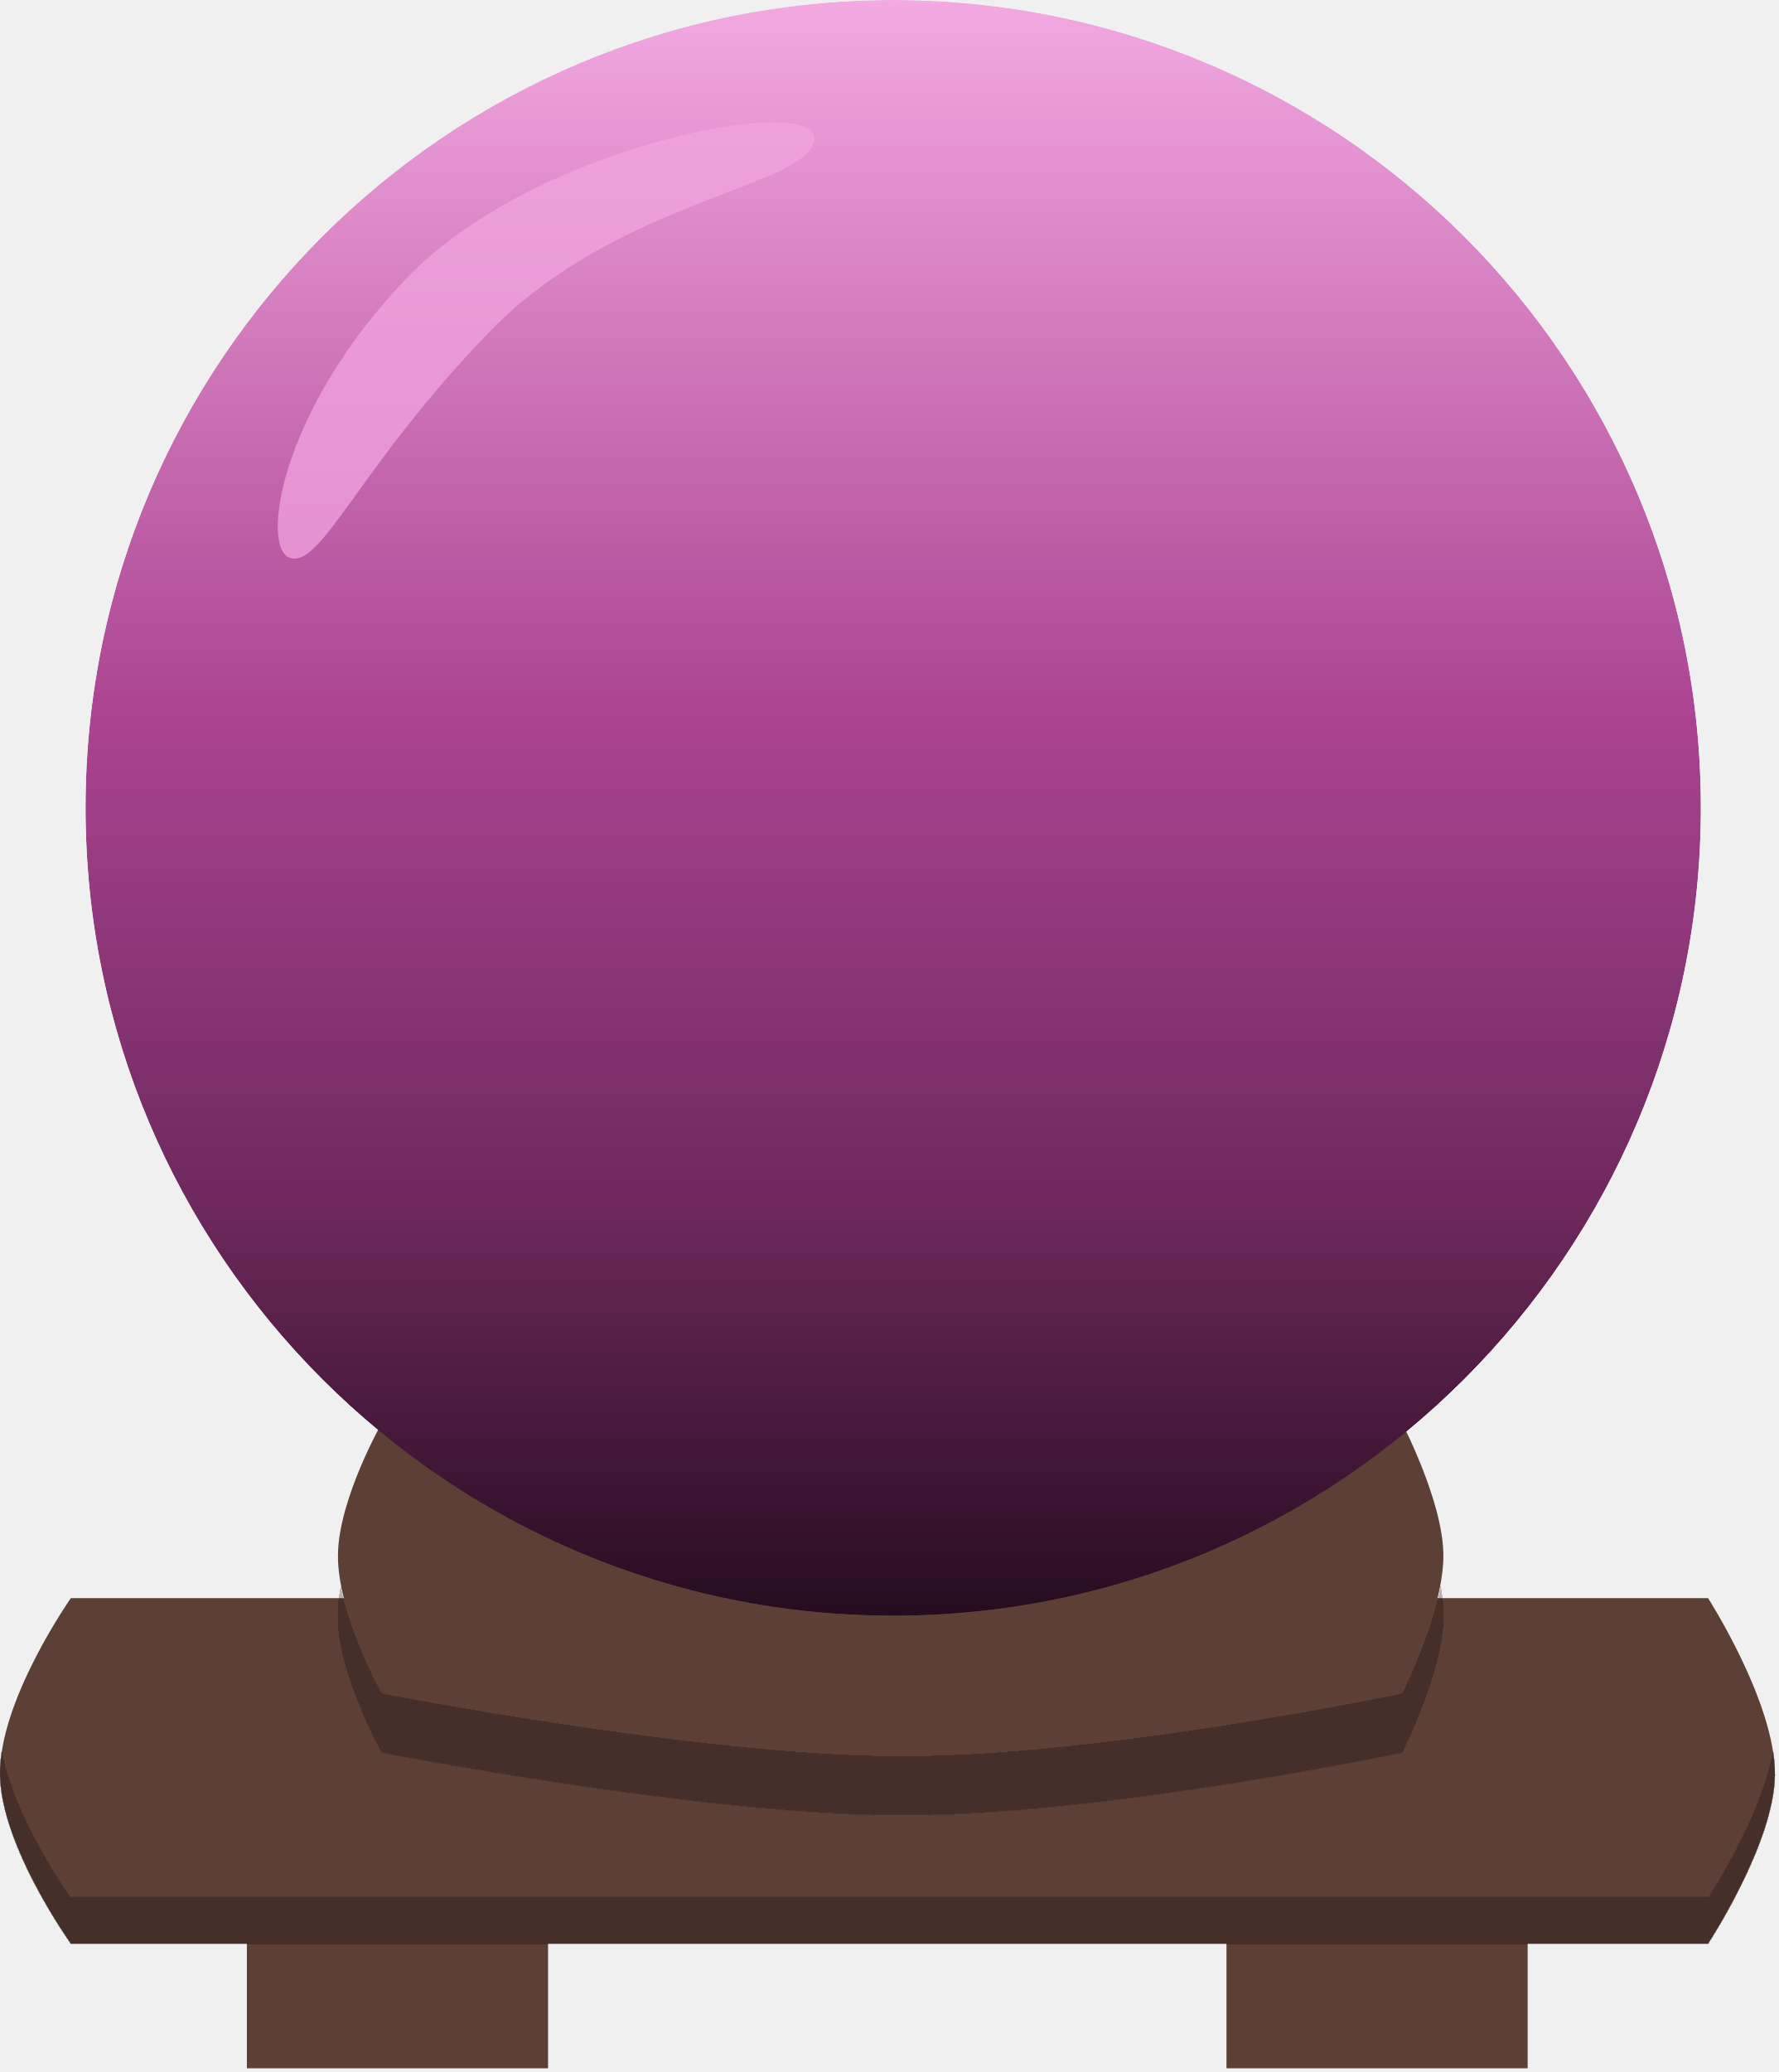
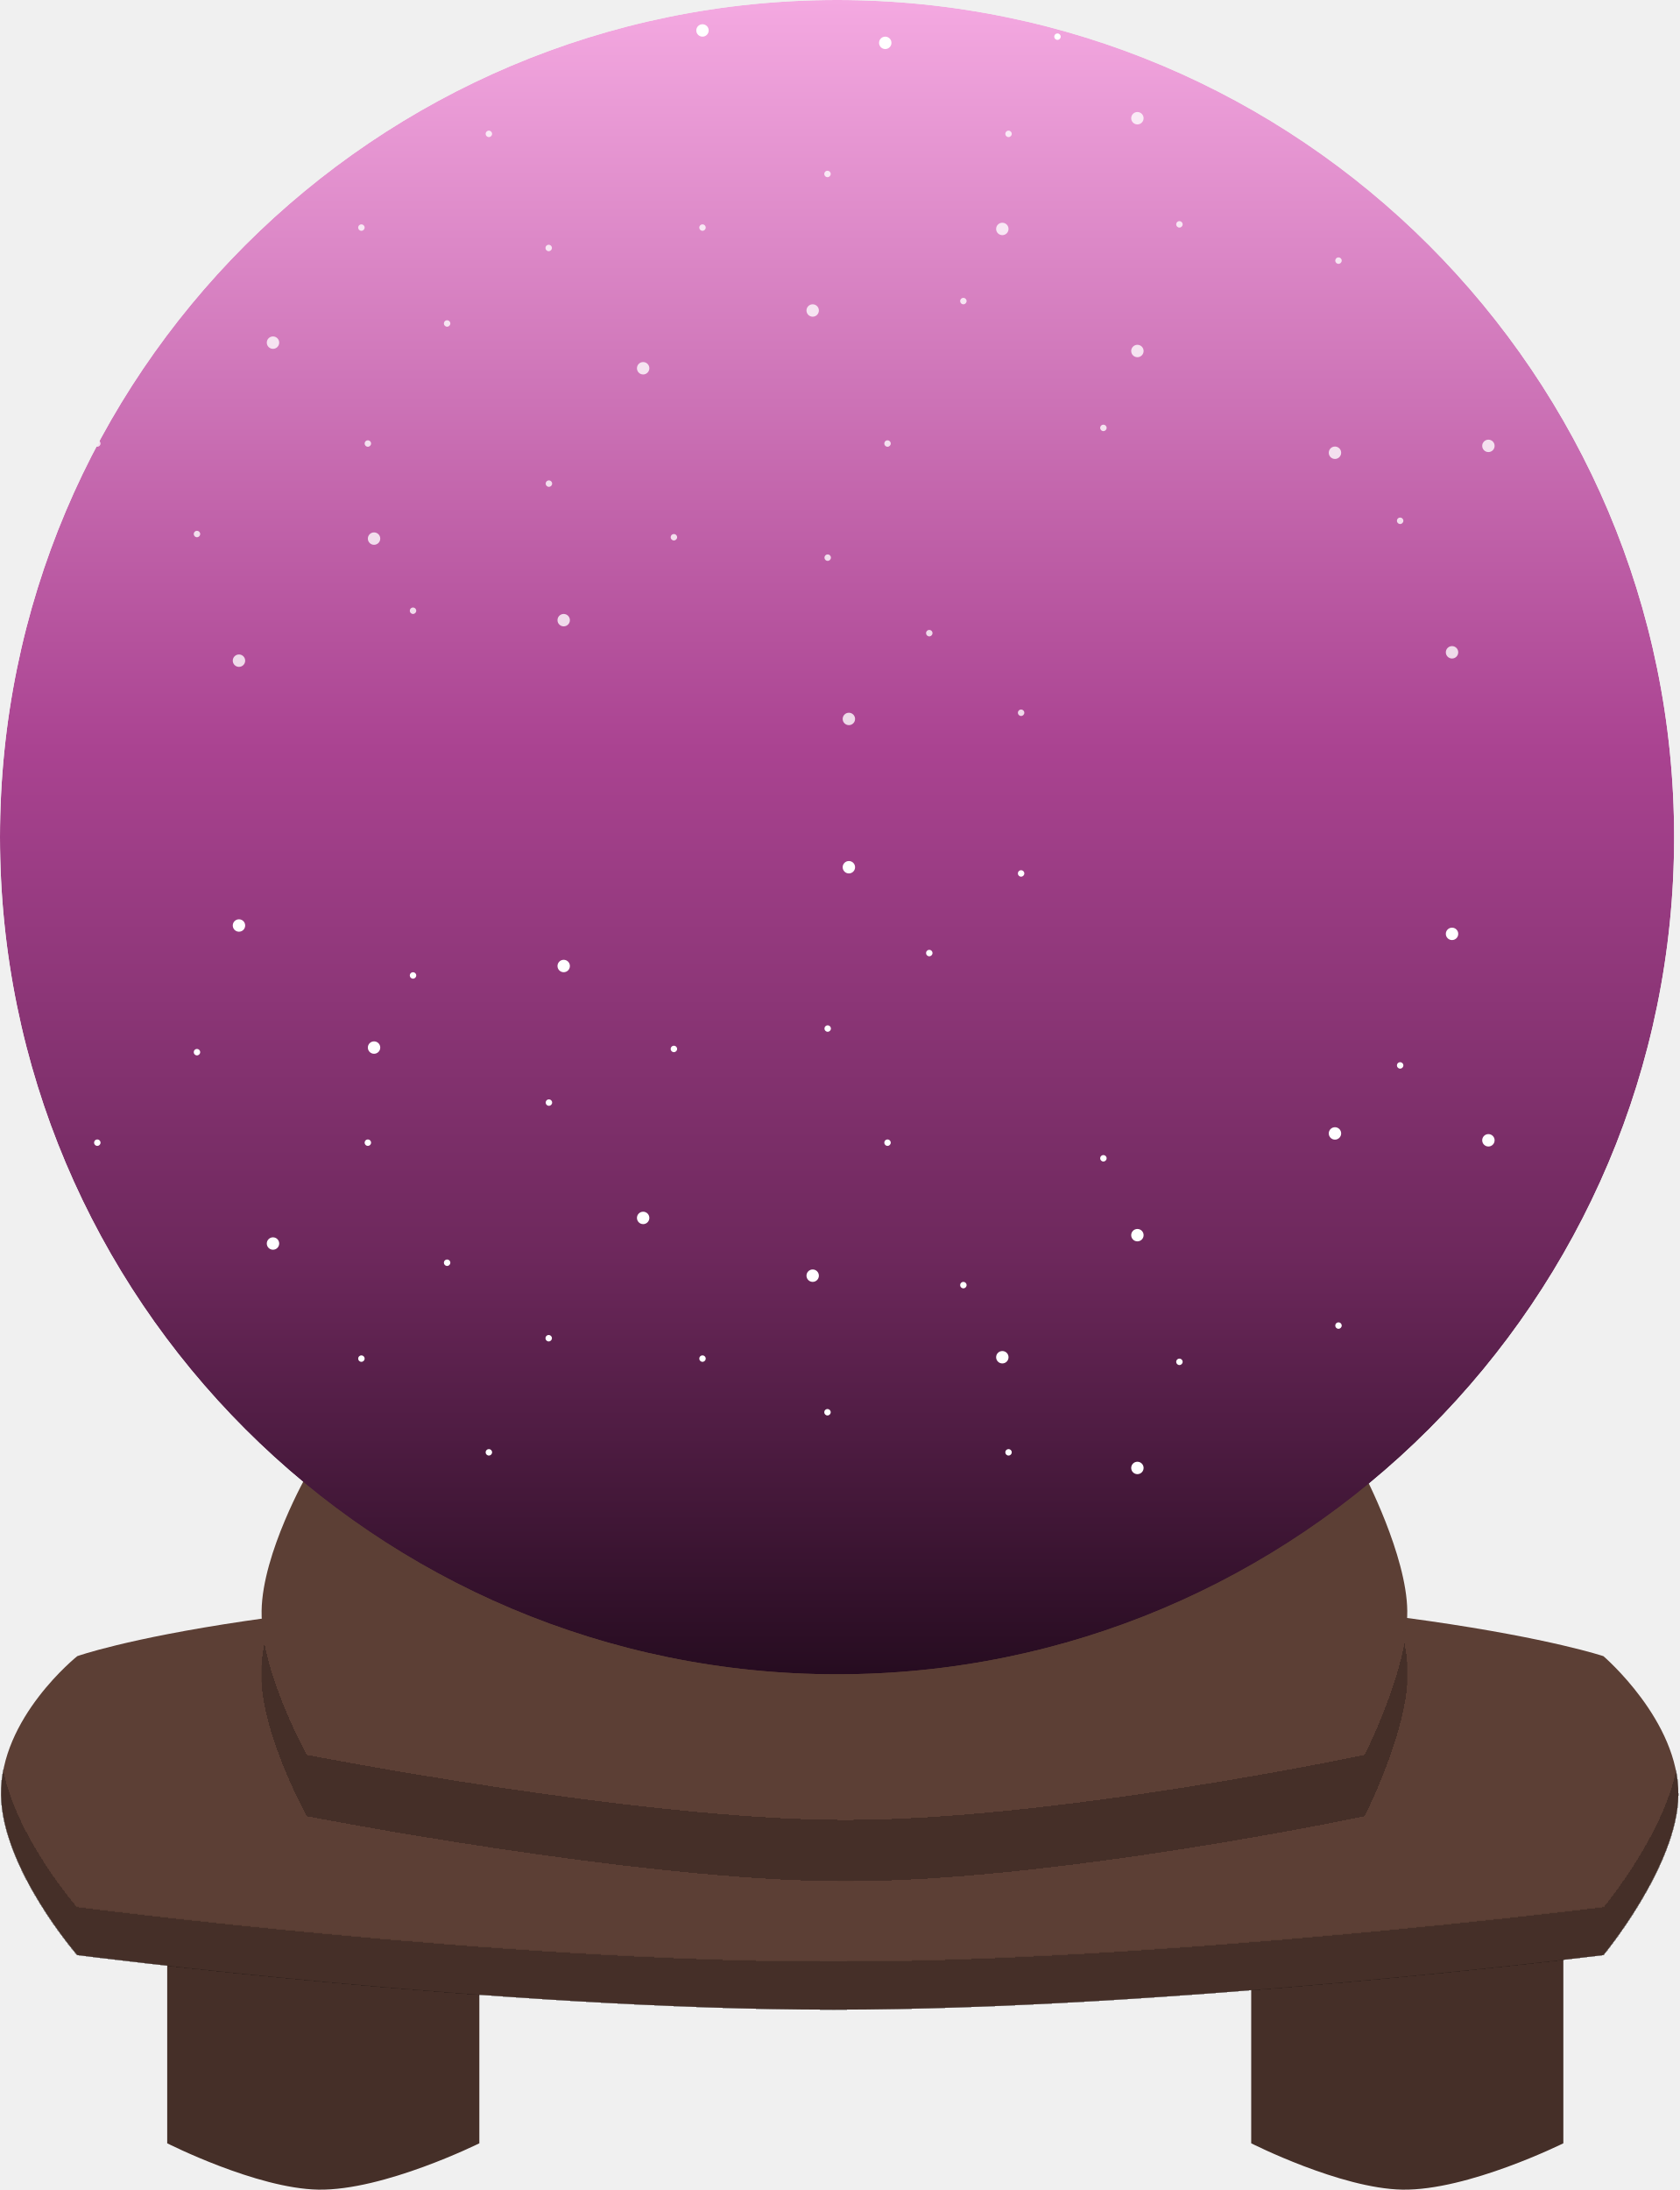
- <svg xmlns="http://www.w3.org/2000/svg" width="473" height="551" viewBox="0 0 473 551" fill="none">
-   <rect x="326.233" y="484.242" width="80.109" height="65.773" fill="#5C3F35" />
-   <rect x="65.669" y="484.242" width="80.109" height="65.773" fill="#5C3F35" />
+ <svg xmlns="http://www.w3.org/2000/svg" width="431" height="562" viewBox="0 0 431 562" fill="none">
+   <path d="M42.914 484.242H123.023V550.015C123.023 550.015 98.484 562.2 81.691 561.907C65.854 561.632 42.914 550.015 42.914 550.015V484.242Z" fill="#452F28" />
+   <path d="M321.118 484.242H401.227V550.015C401.227 550.015 376.688 562.2 359.895 561.907C344.058 561.632 321.118 550.015 321.118 550.015V484.242Z" fill="#452F28" />
  <g filter="url(#filter0_i_74_505)">
-     <path d="M18.84 425.005H454.34C454.34 425.005 472.339 453.029 472.103 472.044C471.877 490.217 454.34 516.849 454.34 516.849H18.84C18.84 516.849 0.329 491.022 0.004 472.044C-0.334 452.259 18.84 425.005 18.84 425.005Z" fill="#5C3F35" />
+     <path d="M19.83 425.005C19.83 425.005 70.147 406.957 214.011 406.957C357.875 406.957 411.511 425.005 411.511 425.005C411.511 425.005 430.964 441.634 430.728 460.648C430.502 478.822 411.511 501.705 411.511 501.705C411.511 501.705 299.155 515.707 214.011 515.716C128.73 515.725 19.83 501.705 19.83 501.705C19.83 501.705 0.601 479.626 0.277 460.649C-0.061 440.864 19.83 425.005 19.83 425.005Z" fill="#5C3F35" />
  </g>
  <g filter="url(#filter1_d_74_505)">
-     <path d="M101.626 450.247C101.626 450.247 186.449 466.822 239.345 466.935C293.173 467.051 372.863 450.247 372.863 450.247C372.863 450.247 384.073 428.293 383.926 413.397C383.785 399.16 372.863 378.298 372.863 378.298H101.626C101.626 378.298 90.097 398.53 89.895 413.397C89.684 428.896 101.626 450.247 101.626 450.247Z" fill="#5C3F35" />
+     <path d="M78.87 450.247C78.87 450.247 163.694 466.821 216.589 466.935C270.417 467.051 350.108 450.247 350.108 450.247C350.108 450.247 361.318 428.293 361.171 413.397C361.03 399.16 350.108 378.297 350.108 378.297H78.87C78.87 378.297 67.342 398.53 67.14 413.397C66.929 428.896 78.87 450.247 78.87 450.247Z" fill="#5C3F35" />
  </g>
-   <mask id="mask0_74_505" style="mask-type:alpha" maskUnits="userSpaceOnUse" x="22" y="0" width="431" height="430">
-     <circle cx="237.584" cy="214.829" r="214.829" fill="url(#paint0_linear_74_505)" />
+   <mask id="mask0_74_505" style="mask-type:alpha" maskUnits="userSpaceOnUse" x="0" y="0" width="430" height="430">
+     <circle cx="214.829" cy="214.829" r="214.829" fill="url(#paint0_linear_74_505)" />
  </mask>
  <g mask="url(#mask0_74_505)">
-     <circle cx="237.584" cy="214.829" r="214.829" fill="url(#paint1_linear_74_505)" />
-     <path d="M108.57 73.556C74.286 108.944 68.956 146.556 77.43 148.454C85.905 150.351 95.888 123.657 130.172 88.27C164.456 52.882 214.644 49.991 216.563 37.214C218.481 24.436 142.854 38.168 108.57 73.556Z" fill="#F1A5DE" fill-opacity="0.76" />
+     <circle cx="214.829" cy="214.829" r="214.829" fill="url(#paint1_linear_74_505)" />
+     <path d="M260.626 -62.104C260.626 -61.225 259.913 -60.513 259.034 -60.513C258.156 -60.513 257.443 -61.225 257.443 -62.104C257.443 -62.983 258.156 -63.696 259.034 -63.696C259.913 -63.696 260.626 -62.983 260.626 -62.104Z" fill="white" />
+     <path d="M214.638 -54.133C214.638 -53.254 213.926 -52.542 213.047 -52.542C212.168 -52.542 211.456 -53.254 211.456 -54.133C211.456 -55.012 212.168 -55.724 213.047 -55.724C213.926 -55.724 214.638 -55.012 214.638 -54.133Z" fill="white" />
+     <path d="M72.26 -63.696C72.26 -62.817 71.547 -62.105 70.668 -62.105C69.789 -62.105 69.077 -62.817 69.077 -63.696C69.077 -64.575 69.789 -65.287 70.668 -65.287C71.547 -65.287 72.26 -64.575 72.26 -63.696Z" fill="white" />
+     <path d="M353.541 -57.316C353.541 -56.437 352.829 -55.724 351.95 -55.724C351.071 -55.724 350.358 -56.437 350.358 -57.316C350.358 -58.195 351.071 -58.907 351.95 -58.907C352.829 -58.907 353.541 -58.195 353.541 -57.316Z" fill="white" />
+     <path d="M-17.825 -45.651C-17.825 -44.773 -18.538 -44.06 -19.417 -44.06C-20.296 -44.06 -21.008 -44.773 -21.008 -45.651C-21.008 -46.53 -20.296 -47.243 -19.417 -47.243C-18.538 -47.243 -17.825 -46.53 -17.825 -45.651Z" fill="white" />
+     <path d="M106.925 -35.284C106.925 -34.405 106.213 -33.692 105.334 -33.692C104.455 -33.692 103.742 -34.405 103.742 -35.284C103.742 -36.163 104.455 -36.875 105.334 -36.875C106.213 -36.875 106.925 -36.163 106.925 -35.284Z" fill="white" />
+     <path d="M228.788 10.996C228.788 11.875 228.075 12.587 227.196 12.587C226.318 12.587 225.605 11.875 225.605 10.996C225.605 10.117 226.318 9.405 227.196 9.405C228.075 9.405 228.788 10.117 228.788 10.996Z" fill="white" />
+     <path d="M155.597 -14.354C155.597 -13.475 154.884 -12.763 154.006 -12.763C153.127 -12.763 152.414 -13.475 152.414 -14.354C152.414 -15.233 153.127 -15.945 154.006 -15.945C154.884 -15.945 155.597 -15.233 155.597 -14.354Z" fill="white" />
+     <path d="M181.883 7.813C181.883 8.692 181.171 9.405 180.292 9.405C179.413 9.405 178.701 8.692 178.701 7.813C178.701 6.934 179.413 6.222 180.292 6.222C181.171 6.222 181.883 6.934 181.883 7.813Z" fill="white" />
+     <path d="M383.586 -6.105C383.586 -5.226 382.874 -4.513 381.995 -4.513C381.116 -4.513 380.404 -5.226 380.404 -6.105C380.404 -6.984 381.116 -7.696 381.995 -7.696C382.874 -7.696 383.586 -6.984 383.586 -6.105Z" fill="white" />
+     <path d="M72.26 -3.959C72.26 -3.08 71.547 -2.367 70.668 -2.367C69.789 -2.367 69.077 -3.08 69.077 -3.959C69.077 -4.838 69.789 -5.55 70.668 -5.55C71.547 -5.55 72.26 -4.838 72.26 -3.959Z" fill="white" />
+     <path d="M-17.825 20.386C-17.825 21.265 -18.538 21.977 -19.417 21.977C-20.296 21.977 -21.008 21.265 -21.008 20.386C-21.008 19.507 -20.296 18.795 -19.417 18.795C-18.538 18.795 -17.825 19.507 -17.825 20.386Z" fill="white" />
+     <path d="M222.586 -30.401C222.586 -29.944 222.215 -29.573 221.758 -29.573C221.3 -29.573 220.929 -29.944 220.929 -30.401C220.929 -30.859 221.3 -31.23 221.758 -31.23C222.215 -31.23 222.586 -30.859 222.586 -30.401Z" fill="white" />
+     <path d="M293.345 -63.696C293.345 -63.238 292.974 -62.867 292.516 -62.867C292.059 -62.867 291.688 -63.238 291.688 -63.696C291.688 -64.153 292.059 -64.524 292.516 -64.524C292.974 -64.524 293.345 -64.153 293.345 -63.696Z" fill="white" />
+     <path d="M151.037 -49.398C151.037 -48.94 150.666 -48.569 150.209 -48.569C149.751 -48.569 149.38 -48.94 149.38 -49.398C149.38 -49.855 149.751 -50.226 150.209 -50.226C150.666 -50.226 151.037 -49.855 151.037 -49.398Z" fill="white" />
+     <path d="M183.115 -35.634C183.115 -35.176 182.744 -34.806 182.286 -34.806C181.829 -34.806 181.458 -35.176 181.458 -35.634C181.458 -36.092 181.829 -36.462 182.286 -36.462C182.744 -36.462 183.115 -36.092 183.115 -35.634Z" fill="white" />
+     <path d="M237.943 -59.685C237.943 -59.227 237.572 -58.856 237.114 -58.856C236.656 -58.856 236.286 -59.227 236.286 -59.685C236.286 -60.142 236.656 -60.513 237.114 -60.513C237.572 -60.513 237.943 -60.142 237.943 -59.685Z" fill="white" />
+     <path d="M248.659 -11.027C248.659 -10.569 248.288 -10.198 247.83 -10.198C247.372 -10.198 247.001 -10.569 247.001 -11.027C247.001 -11.484 247.372 -11.855 247.83 -11.855C248.288 -11.855 248.659 -11.484 248.659 -11.027Z" fill="white" />
+     <path d="M104.571 -59.685C104.571 -59.227 104.2 -58.856 103.742 -58.856C103.285 -58.856 102.914 -59.227 102.914 -59.685C102.914 -60.142 103.285 -60.513 103.742 -60.513C104.2 -60.513 104.571 -60.142 104.571 -59.685Z" fill="white" />
+     <path d="M60.713 -36.463C60.713 -36.005 60.343 -35.634 59.885 -35.634C59.427 -35.634 59.056 -36.005 59.056 -36.463C59.056 -36.92 59.427 -37.291 59.885 -37.291C60.343 -37.291 60.713 -36.92 60.713 -36.463Z" fill="white" />
+     <path d="M116.163 -16.774C116.163 -16.316 115.792 -15.945 115.334 -15.945C114.877 -15.945 114.506 -16.316 114.506 -16.774C114.506 -17.232 114.877 -17.602 115.334 -17.602C115.792 -17.602 116.163 -17.232 116.163 -16.774Z" fill="white" />
+     <path d="M35.136 -59.685C35.136 -59.227 34.766 -58.856 34.308 -58.856C33.85 -58.856 33.479 -59.227 33.479 -59.685C33.479 -60.142 33.85 -60.513 34.308 -60.513C34.766 -60.513 35.136 -60.142 35.136 -59.685Z" fill="white" />
+     <path d="M369.504 -39.858C369.504 -39.4 369.133 -39.029 368.676 -39.029C368.218 -39.029 367.847 -39.4 367.847 -39.858C367.847 -40.315 368.218 -40.686 368.676 -40.686C369.133 -40.686 369.504 -40.315 369.504 -39.858Z" fill="white" />
+     <path d="M272.224 9.404C272.224 9.862 271.853 10.232 271.396 10.232C270.938 10.232 270.567 9.862 270.567 9.404C270.567 8.946 270.938 8.575 271.396 8.575C271.853 8.575 272.224 8.946 272.224 9.404Z" fill="white" />
+     <path d="M290.319 30.338C290.319 31.217 291.031 31.929 291.91 31.929C292.789 31.929 293.501 31.217 293.501 30.338C293.501 29.459 292.789 28.747 291.91 28.747C291.031 28.747 290.319 29.459 290.319 30.338Z" fill="white" fill-opacity="0.79" />
+     <path d="M9.037 36.718C9.037 37.597 9.75 38.309 10.628 38.309C11.507 38.309 12.22 37.597 12.22 36.718C12.22 35.839 11.507 35.127 10.628 35.127C9.75 35.127 9.037 35.839 9.037 36.718Z" fill="white" fill-opacity="0.79" />
+     <path d="M380.404 48.382C380.404 49.261 381.116 49.974 381.995 49.974C382.874 49.974 383.586 49.261 383.586 48.382C383.586 47.503 382.874 46.791 381.995 46.791C381.116 46.791 380.404 47.503 380.404 48.382Z" fill="white" fill-opacity="0.79" />
+     <path d="M255.653 58.75C255.653 59.629 256.366 60.341 257.245 60.341C258.123 60.341 258.836 59.629 258.836 58.75C258.836 57.871 258.123 57.159 257.245 57.159C256.366 57.159 255.653 57.871 255.653 58.75Z" fill="white" fill-opacity="0.79" />
+     <path d="M163.47 94.502C163.47 95.381 164.183 96.094 165.061 96.094C165.94 96.094 166.653 95.381 166.653 94.502C166.653 93.623 165.94 92.911 165.061 92.911C164.183 92.911 163.47 93.623 163.47 94.502Z" fill="white" fill-opacity="0.79" />
+     <path d="M206.981 79.68C206.981 80.558 207.694 81.271 208.573 81.271C209.451 81.271 210.164 80.558 210.164 79.68C210.164 78.801 209.451 78.088 208.573 78.088C207.694 78.088 206.981 78.801 206.981 79.68Z" fill="white" fill-opacity="0.79" />
+     <path d="M-21.008 87.929C-21.008 88.808 -20.296 89.52 -19.417 89.52C-18.538 89.52 -17.825 88.808 -17.825 87.929C-17.825 87.05 -18.538 86.338 -19.417 86.338C-20.296 86.338 -21.008 87.05 -21.008 87.929Z" fill="white" fill-opacity="0.79" />
+     <path d="M290.319 90.075C290.319 90.954 291.031 91.666 291.91 91.666C292.789 91.666 293.501 90.954 293.501 90.075C293.501 89.196 292.789 88.484 291.91 88.484C291.031 88.484 290.319 89.196 290.319 90.075Z" fill="white" fill-opacity="0.79" />
+     <path d="M380.404 114.42C380.404 115.299 381.116 116.011 381.995 116.011C382.874 116.011 383.586 115.299 383.586 114.42C383.586 113.541 382.874 112.828 381.995 112.828C381.116 112.828 380.404 113.541 380.404 114.42Z" fill="white" fill-opacity="0.79" />
+     <path d="M139.992 63.632C139.992 64.09 140.363 64.461 140.82 64.461C141.278 64.461 141.649 64.09 141.649 63.632C141.649 63.175 141.278 62.804 140.82 62.804C140.363 62.804 139.992 63.175 139.992 63.632Z" fill="white" fill-opacity="0.79" />
+     <path d="M69.234 30.338C69.234 30.795 69.605 31.166 70.062 31.166C70.52 31.166 70.891 30.795 70.891 30.338C70.891 29.88 70.52 29.509 70.062 29.509C69.605 29.509 69.234 29.88 69.234 30.338Z" fill="white" fill-opacity="0.79" />
+     <path d="M211.541 44.636C211.541 45.093 211.912 45.465 212.369 45.465C212.827 45.465 213.198 45.093 213.198 44.636C213.198 44.178 212.827 43.807 212.369 43.807C211.912 43.807 211.541 44.178 211.541 44.636Z" fill="white" fill-opacity="0.79" />
+     <path d="M179.463 58.4C179.463 58.857 179.834 59.228 180.292 59.228C180.749 59.228 181.12 58.857 181.12 58.4C181.12 57.942 180.749 57.571 180.292 57.571C179.834 57.571 179.463 57.942 179.463 58.4Z" fill="white" fill-opacity="0.79" />
+     <path d="M124.636 34.349C124.636 34.807 125.007 35.178 125.464 35.178C125.922 35.178 126.293 34.807 126.293 34.349C126.293 33.892 125.922 33.52 125.464 33.52C125.007 33.52 124.636 33.892 124.636 34.349Z" fill="white" fill-opacity="0.79" />
+     <path d="M113.92 83.007C113.92 83.465 114.291 83.835 114.748 83.835C115.206 83.835 115.577 83.465 115.577 83.007C115.577 82.549 115.206 82.178 114.748 82.178C114.291 82.178 113.92 82.549 113.92 83.007Z" fill="white" fill-opacity="0.79" />
+     <path d="M258.007 34.349C258.007 34.807 258.378 35.178 258.836 35.178C259.293 35.178 259.664 34.807 259.664 34.349C259.664 33.892 259.293 33.52 258.836 33.52C258.378 33.52 258.007 33.892 258.007 34.349Z" fill="white" fill-opacity="0.79" />
+     <path d="M301.865 57.571C301.865 58.029 302.236 58.4 302.693 58.4C303.151 58.4 303.522 58.029 303.522 57.571C303.522 57.113 303.151 56.742 302.693 56.742C302.236 56.742 301.865 57.113 301.865 57.571Z" fill="white" fill-opacity="0.79" />
+     <path d="M246.416 77.26C246.416 77.717 246.787 78.088 247.244 78.088C247.702 78.088 248.073 77.717 248.073 77.26C248.073 76.802 247.702 76.431 247.244 76.431C246.787 76.431 246.416 76.802 246.416 77.26Z" fill="white" fill-opacity="0.79" />
+     <path d="M342.689 66.877C342.689 67.334 343.06 67.705 343.517 67.705C343.975 67.705 344.346 67.334 344.346 66.877C344.346 66.419 343.975 66.048 343.517 66.048C343.06 66.048 342.689 66.419 342.689 66.877Z" fill="white" fill-opacity="0.79" />
+     <path d="M-6.926 54.176C-6.926 54.634 -6.555 55.005 -6.097 55.005C-5.64 55.005 -5.269 54.634 -5.269 54.176C-5.269 53.718 -5.64 53.347 -6.097 53.347C-6.555 53.347 -6.926 53.718 -6.926 54.176Z" fill="white" fill-opacity="0.79" />
+     <path d="M91.921 58.4C91.921 58.857 92.292 59.228 92.75 59.228C93.207 59.228 93.578 58.857 93.578 58.4C93.578 57.942 93.207 57.571 92.75 57.571C92.292 57.571 91.921 57.942 91.921 58.4Z" fill="white" fill-opacity="0.79" />
+     <path d="M71.653 87.929C71.653 88.808 70.941 89.52 70.062 89.52C69.183 89.52 68.471 88.808 68.471 87.929C68.471 87.05 69.183 86.338 70.062 86.338C70.941 86.338 71.653 87.05 71.653 87.929Z" fill="white" fill-opacity="0.79" />
+     <path d="M344.206 116.184C344.206 117.063 343.493 117.775 342.614 117.775C341.735 117.775 341.023 117.063 341.023 116.184C341.023 115.305 341.735 114.592 342.614 114.592C343.493 114.592 344.206 115.305 344.206 116.184Z" fill="white" fill-opacity="0.79" />
+     <path d="M-27.161 127.848C-27.161 128.727 -27.873 129.439 -28.752 129.439C-29.631 129.439 -30.344 128.727 -30.344 127.848C-30.344 126.969 -29.631 126.257 -28.752 126.257C-27.873 126.257 -27.161 126.969 -27.161 127.848Z" fill="white" fill-opacity="0.79" />
+     <path d="M97.59 138.216C97.59 139.095 96.877 139.807 95.998 139.807C95.119 139.807 94.407 139.095 94.407 138.216C94.407 137.337 95.119 136.625 95.998 136.625C96.877 136.625 97.59 137.337 97.59 138.216Z" fill="white" fill-opacity="0.79" />
+     <path d="M219.452 184.496C219.452 185.374 218.74 186.087 217.861 186.087C216.982 186.087 216.27 185.374 216.27 184.496C216.27 183.617 216.982 182.904 217.861 182.904C218.74 182.904 219.452 183.617 219.452 184.496Z" fill="white" fill-opacity="0.79" />
+     <path d="M146.261 159.145C146.261 160.024 145.549 160.737 144.67 160.737C143.791 160.737 143.079 160.024 143.079 159.145C143.079 158.267 143.791 157.554 144.67 157.554C145.549 157.554 146.261 158.267 146.261 159.145Z" fill="white" fill-opacity="0.79" />
+     <path d="M374.251 167.395C374.251 168.274 373.538 168.986 372.659 168.986C371.781 168.986 371.068 168.274 371.068 167.395C371.068 166.516 371.781 165.804 372.659 165.804C373.538 165.804 374.251 166.516 374.251 167.395Z" fill="white" fill-opacity="0.79" />
+     <path d="M62.924 169.541C62.924 170.42 62.212 171.132 61.333 171.132C60.454 171.132 59.741 170.42 59.741 169.541C59.741 168.662 60.454 167.949 61.333 167.949C62.212 167.949 62.924 168.662 62.924 169.541Z" fill="white" fill-opacity="0.79" />
+     <path d="M-27.161 193.886C-27.161 194.765 -27.873 195.477 -28.752 195.477C-29.631 195.477 -30.344 194.765 -30.344 193.886C-30.344 193.007 -29.631 192.294 -28.752 192.294C-27.873 192.294 -27.161 193.007 -27.161 193.886Z" fill="white" fill-opacity="0.79" />
+     <path d="M213.251 143.098C213.251 143.556 212.88 143.927 212.422 143.927C211.965 143.927 211.594 143.556 211.594 143.098C211.594 142.641 211.965 142.27 212.422 142.27C212.88 142.27 213.251 142.641 213.251 143.098Z" fill="white" fill-opacity="0.79" />
+     <path d="M284.009 109.804C284.009 110.261 283.638 110.632 283.181 110.632C282.723 110.632 282.352 110.261 282.352 109.804C282.352 109.346 282.723 108.975 283.181 108.975C283.638 108.975 284.009 109.346 284.009 109.804Z" fill="white" fill-opacity="0.79" />
+     <path d="M141.702 124.102C141.702 124.559 141.331 124.93 140.873 124.93C140.416 124.93 140.045 124.559 140.045 124.102C140.045 123.644 140.416 123.273 140.873 123.273C141.331 123.273 141.702 123.644 141.702 124.102Z" fill="white" fill-opacity="0.79" />
+     <path d="M173.779 137.866C173.779 138.323 173.408 138.694 172.951 138.694C172.493 138.694 172.122 138.323 172.122 137.866C172.122 137.408 172.493 137.037 172.951 137.037C173.408 137.037 173.779 137.408 173.779 137.866Z" fill="white" fill-opacity="0.79" />
+     <path d="M228.607 113.815C228.607 114.273 228.236 114.644 227.779 114.644C227.321 114.644 226.95 114.273 226.95 113.815C226.95 113.357 227.321 112.986 227.779 112.986C228.236 112.986 228.607 113.357 228.607 113.815Z" fill="white" fill-opacity="0.79" />
+     <path d="M239.323 162.473C239.323 162.931 238.952 163.301 238.494 163.301C238.037 163.301 237.666 162.931 237.666 162.473C237.666 162.015 238.037 161.644 238.494 161.644C238.952 161.644 239.323 162.015 239.323 162.473Z" fill="white" fill-opacity="0.79" />
+     <path d="M95.235 113.815C95.235 114.273 94.864 114.644 94.407 114.644C93.949 114.644 93.578 114.273 93.578 113.815C93.578 113.357 93.949 112.986 94.407 112.986C94.864 112.986 95.235 113.357 95.235 113.815Z" fill="white" fill-opacity="0.79" />
+     <path d="M51.378 137.037C51.378 137.495 51.007 137.865 50.549 137.865C50.092 137.865 49.721 137.495 49.721 137.037C49.721 136.579 50.092 136.208 50.549 136.208C51.007 136.208 51.378 136.579 51.378 137.037Z" fill="white" fill-opacity="0.79" />
+     <path d="M106.827 156.726C106.827 157.183 106.456 157.554 105.999 157.554C105.541 157.554 105.17 157.183 105.17 156.726C105.17 156.268 105.541 155.897 105.999 155.897C106.456 155.897 106.827 156.268 106.827 156.726Z" fill="white" fill-opacity="0.79" />
+     <path d="M25.801 113.815C25.801 114.273 25.43 114.644 24.972 114.644C24.515 114.644 24.144 114.273 24.144 113.815C24.144 113.357 24.515 112.986 24.972 112.986C25.43 112.986 25.801 113.357 25.801 113.815Z" fill="white" fill-opacity="0.79" />
+     <path d="M360.169 133.642C360.169 134.1 359.798 134.47 359.34 134.47C358.882 134.47 358.512 134.1 358.512 133.642C358.512 133.184 358.882 132.813 359.34 132.813C359.798 132.813 360.169 133.184 360.169 133.642Z" fill="white" fill-opacity="0.79" />
+     <path d="M262.889 182.904C262.889 183.361 262.518 183.732 262.06 183.732C261.602 183.732 261.232 183.361 261.232 182.904C261.232 182.446 261.602 182.075 262.06 182.075C262.518 182.075 262.889 182.446 262.889 182.904Z" fill="white" fill-opacity="0.79" />
+     <path d="M290.319 376.706C290.319 375.827 291.031 375.115 291.91 375.115C292.789 375.115 293.501 375.827 293.501 376.706C293.501 377.585 292.789 378.298 291.91 378.298C291.031 378.298 290.319 377.585 290.319 376.706Z" fill="white" />
+     <path d="M9.037 370.326C9.037 369.447 9.75 368.735 10.628 368.735C11.507 368.735 12.22 369.447 12.22 370.326C12.22 371.205 11.507 371.917 10.628 371.917C9.75 371.917 9.037 371.205 9.037 370.326Z" fill="white" />
+     <path d="M380.404 358.662C380.404 357.783 381.116 357.071 381.995 357.071C382.874 357.071 383.586 357.783 383.586 358.662C383.586 359.541 382.874 360.253 381.995 360.253C381.116 360.253 380.404 359.541 380.404 358.662Z" fill="white" />
+     <path d="M255.653 348.294C255.653 347.415 256.366 346.703 257.245 346.703C258.123 346.703 258.836 347.415 258.836 348.294C258.836 349.173 258.123 349.885 257.245 349.885C256.366 349.885 255.653 349.173 255.653 348.294Z" fill="white" />
+     <path d="M163.47 312.542C163.47 311.663 164.183 310.95 165.061 310.95C165.94 310.95 166.653 311.663 166.653 312.542C166.653 313.421 165.94 314.133 165.061 314.133C164.183 314.133 163.47 313.421 163.47 312.542Z" fill="white" />
+     <path d="M206.981 327.364C206.981 326.486 207.694 325.773 208.573 325.773C209.451 325.773 210.164 326.486 210.164 327.364C210.164 328.243 209.451 328.956 208.573 328.956C207.694 328.956 206.981 328.243 206.981 327.364Z" fill="white" />
+     <path d="M-21.008 319.115C-21.008 318.236 -20.296 317.524 -19.417 317.524C-18.538 317.524 -17.825 318.236 -17.825 319.115C-17.825 319.994 -18.538 320.706 -19.417 320.706C-20.296 320.706 -21.008 319.994 -21.008 319.115Z" fill="white" />
+     <path d="M290.319 316.969C290.319 316.09 291.031 315.378 291.91 315.378C292.789 315.378 293.501 316.09 293.501 316.969C293.501 317.848 292.789 318.56 291.91 318.56C291.031 318.56 290.319 317.848 290.319 316.969Z" fill="white" />
+     <path d="M380.404 292.624C380.404 291.745 381.116 291.033 381.995 291.033C382.874 291.033 383.586 291.745 383.586 292.624C383.586 293.503 382.874 294.216 381.995 294.216C381.116 294.216 380.404 293.503 380.404 292.624Z" fill="white" />
+     <path d="M139.992 343.412C139.992 342.954 140.363 342.583 140.82 342.583C141.278 342.583 141.649 342.954 141.649 343.412C141.649 343.869 141.278 344.24 140.82 344.24C140.363 344.24 139.992 343.869 139.992 343.412Z" fill="white" />
+     <path d="M69.234 376.706C69.234 376.249 69.605 375.878 70.062 375.878C70.52 375.878 70.891 376.249 70.891 376.706C70.891 377.164 70.52 377.535 70.062 377.535C69.605 377.535 69.234 377.164 69.234 376.706Z" fill="white" />
+     <path d="M211.541 362.408C211.541 361.95 211.912 361.58 212.369 361.58C212.827 361.58 213.198 361.95 213.198 362.408C213.198 362.866 212.827 363.237 212.369 363.237C211.912 363.237 211.541 362.866 211.541 362.408Z" fill="white" />
+     <path d="M179.463 348.644C179.463 348.187 179.834 347.816 180.292 347.816C180.749 347.816 181.12 348.187 181.12 348.644C181.12 349.102 180.749 349.473 180.292 349.473C179.834 349.473 179.463 349.102 179.463 348.644Z" fill="white" />
+     <path d="M124.636 372.695C124.636 372.237 125.007 371.866 125.464 371.866C125.922 371.866 126.293 372.237 126.293 372.695C126.293 373.153 125.922 373.523 125.464 373.523C125.007 373.523 124.636 373.153 124.636 372.695Z" fill="white" />
+     <path d="M113.92 324.037C113.92 323.579 114.291 323.208 114.748 323.208C115.206 323.208 115.577 323.579 115.577 324.037C115.577 324.495 115.206 324.866 114.748 324.866C114.291 324.866 113.92 324.495 113.92 324.037Z" fill="white" />
+     <path d="M258.007 372.695C258.007 372.237 258.378 371.866 258.836 371.866C259.293 371.866 259.664 372.237 259.664 372.695C259.664 373.153 259.293 373.523 258.836 373.523C258.378 373.523 258.007 373.153 258.007 372.695Z" fill="white" />
+     <path d="M301.865 349.473C301.865 349.015 302.236 348.644 302.693 348.644C303.151 348.644 303.522 349.015 303.522 349.473C303.522 349.931 303.151 350.302 302.693 350.302C302.236 350.302 301.865 349.931 301.865 349.473Z" fill="white" />
+     <path d="M246.416 329.784C246.416 329.327 246.787 328.956 247.244 328.956C247.702 328.956 248.073 329.327 248.073 329.784C248.073 330.242 247.702 330.613 247.244 330.613C246.787 330.613 246.416 330.242 246.416 329.784Z" fill="white" />
+     <path d="M342.689 340.167C342.689 339.71 343.06 339.339 343.517 339.339C343.975 339.339 344.346 339.71 344.346 340.167C344.346 340.625 343.975 340.996 343.517 340.996C343.06 340.996 342.689 340.625 342.689 340.167Z" fill="white" />
+     <path d="M-6.926 352.868C-6.926 352.41 -6.555 352.039 -6.097 352.039C-5.64 352.039 -5.269 352.41 -5.269 352.868C-5.269 353.326 -5.64 353.697 -6.097 353.697C-6.555 353.697 -6.926 353.326 -6.926 352.868Z" fill="white" />
+     <path d="M91.921 348.644C91.921 348.187 92.292 347.816 92.75 347.816C93.207 347.816 93.578 348.187 93.578 348.644C93.578 349.102 93.207 349.473 92.75 349.473C92.292 349.473 91.921 349.102 91.921 348.644Z" fill="white" />
+     <path d="M71.653 319.115C71.653 318.236 70.941 317.524 70.062 317.524C69.183 317.524 68.471 318.236 68.471 319.115C68.471 319.994 69.183 320.706 70.062 320.706C70.941 320.706 71.653 319.994 71.653 319.115Z" fill="white" />
+     <path d="M344.206 290.86C344.206 289.981 343.493 289.269 342.614 289.269C341.735 289.269 341.023 289.981 341.023 290.86C341.023 291.739 341.735 292.452 342.614 292.452C343.493 292.452 344.206 291.739 344.206 290.86Z" fill="white" />
+     <path d="M-27.161 279.196C-27.161 278.317 -27.873 277.605 -28.752 277.605C-29.631 277.605 -30.344 278.317 -30.344 279.196C-30.344 280.075 -29.631 280.787 -28.752 280.787C-27.873 280.787 -27.161 280.075 -27.161 279.196Z" fill="white" />
+     <path d="M97.59 268.828C97.59 267.949 96.877 267.237 95.998 267.237C95.119 267.237 94.407 267.949 94.407 268.828C94.407 269.707 95.119 270.419 95.998 270.419C96.877 270.419 97.59 269.707 97.59 268.828Z" fill="white" />
+     <path d="M219.452 222.548C219.452 221.67 218.74 220.957 217.861 220.957C216.982 220.957 216.27 221.67 216.27 222.548C216.27 223.427 216.982 224.14 217.861 224.14C218.74 224.14 219.452 223.427 219.452 222.548Z" fill="white" />
+     <path d="M146.261 247.899C146.261 247.02 145.549 246.307 144.67 246.307C143.791 246.307 143.079 247.02 143.079 247.899C143.079 248.777 143.791 249.49 144.67 249.49C145.549 249.49 146.261 248.777 146.261 247.899Z" fill="white" />
+     <path d="M374.251 239.649C374.251 238.77 373.538 238.058 372.659 238.058C371.781 238.058 371.068 238.77 371.068 239.649C371.068 240.528 371.781 241.24 372.659 241.24C373.538 241.24 374.251 240.528 374.251 239.649Z" fill="white" />
+     <path d="M62.924 237.503C62.924 236.624 62.212 235.912 61.333 235.912C60.454 235.912 59.741 236.624 59.741 237.503C59.741 238.382 60.454 239.095 61.333 239.095C62.212 239.095 62.924 238.382 62.924 237.503Z" fill="white" />
+     <path d="M-27.161 213.158C-27.161 212.279 -27.873 211.567 -28.752 211.567C-29.631 211.567 -30.344 212.279 -30.344 213.158C-30.344 214.037 -29.631 214.75 -28.752 214.75C-27.873 214.75 -27.161 214.037 -27.161 213.158Z" fill="white" />
+     <path d="M213.251 263.946C213.251 263.488 212.88 263.117 212.422 263.117C211.965 263.117 211.594 263.488 211.594 263.946C211.594 264.403 211.965 264.774 212.422 264.774C212.88 264.774 213.251 264.403 213.251 263.946Z" fill="white" />
+     <path d="M284.009 297.24C284.009 296.783 283.638 296.412 283.181 296.412C282.723 296.412 282.352 296.783 282.352 297.24C282.352 297.698 282.723 298.069 283.181 298.069C283.638 298.069 284.009 297.698 284.009 297.24Z" fill="white" />
+     <path d="M141.702 282.942C141.702 282.485 141.331 282.114 140.873 282.114C140.416 282.114 140.045 282.485 140.045 282.942C140.045 283.4 140.416 283.771 140.873 283.771C141.331 283.771 141.702 283.4 141.702 282.942Z" fill="white" />
+     <path d="M173.779 269.178C173.779 268.721 173.408 268.35 172.951 268.35C172.493 268.35 172.122 268.721 172.122 269.178C172.122 269.636 172.493 270.007 172.951 270.007C173.408 270.007 173.779 269.636 173.779 269.178Z" fill="white" />
+     <path d="M228.607 293.229C228.607 292.771 228.236 292.401 227.779 292.401C227.321 292.401 226.95 292.771 226.95 293.229C226.95 293.687 227.321 294.058 227.779 294.058C228.236 294.058 228.607 293.687 228.607 293.229Z" fill="white" />
+     <path d="M239.323 244.571C239.323 244.114 238.952 243.743 238.494 243.743C238.037 243.743 237.666 244.114 237.666 244.571C237.666 245.029 238.037 245.4 238.494 245.4C238.952 245.4 239.323 245.029 239.323 244.571Z" fill="white" />
+     <path d="M95.235 293.229C95.235 292.771 94.864 292.401 94.407 292.401C93.949 292.401 93.578 292.771 93.578 293.229C93.578 293.687 93.949 294.058 94.407 294.058C94.864 294.058 95.235 293.687 95.235 293.229Z" fill="white" />
+     <path d="M51.378 270.007C51.378 269.549 51.007 269.179 50.549 269.179C50.092 269.179 49.721 269.549 49.721 270.007C49.721 270.465 50.092 270.836 50.549 270.836C51.007 270.836 51.378 270.465 51.378 270.007Z" fill="white" />
+     <path d="M106.827 250.318C106.827 249.861 106.456 249.49 105.999 249.49C105.541 249.49 105.17 249.861 105.17 250.318C105.17 250.776 105.541 251.147 105.999 251.147C106.456 251.147 106.827 250.776 106.827 250.318Z" fill="white" />
+     <path d="M25.801 293.229C25.801 292.771 25.43 292.401 24.972 292.401C24.515 292.401 24.144 292.771 24.144 293.229C24.144 293.687 24.515 294.058 24.972 294.058C25.43 294.058 25.801 293.687 25.801 293.229Z" fill="white" />
+     <path d="M360.169 273.402C360.169 272.944 359.798 272.574 359.34 272.574C358.882 272.574 358.512 272.944 358.512 273.402C358.512 273.86 358.882 274.231 359.34 274.231C359.798 274.231 360.169 273.86 360.169 273.402Z" fill="white" />
+     <path d="M262.889 224.14C262.889 223.683 262.518 223.312 262.06 223.312C261.602 223.312 261.232 223.683 261.232 224.14C261.232 224.598 261.602 224.969 262.06 224.969C262.518 224.969 262.889 224.598 262.889 224.14Z" fill="white" />
+     <path d="M136.81 9.441C136.81 10.32 136.098 11.033 135.219 11.033C134.34 11.033 133.628 10.32 133.628 9.441C133.628 8.563 134.34 7.85 135.219 7.85C136.098 7.85 136.81 8.563 136.81 9.441Z" fill="white" />
  </g>
  <defs>
-     <filter id="filter0_i_74_505" x="0" y="425.005" width="472.105" height="91.844" filterUnits="userSpaceOnUse" color-interpolation-filters="sRGB">
+     <filter id="filter0_i_74_505" x="0.273" y="406.957" width="430.457" height="108.759" filterUnits="userSpaceOnUse" color-interpolation-filters="sRGB">
      <feFlood flood-opacity="0" result="BackgroundImageFix" />
      <feBlend mode="normal" in="SourceGraphic" in2="BackgroundImageFix" result="shape" />
      <feColorMatrix in="SourceAlpha" type="matrix" values="0 0 0 0 0 0 0 0 0 0 0 0 0 0 0 0 0 0 127 0" result="hardAlpha" />
      <feOffset dy="-12.425" />
      <feComposite in2="hardAlpha" operator="arithmetic" k2="-1" k3="1" />
      <feColorMatrix type="matrix" values="0 0 0 0 0 0 0 0 0 0 0 0 0 0 0 0 0 0 0.25 0" />
      <feBlend mode="normal" in2="shape" result="effect1_innerShadow_74_505" />
    </filter>
-     <filter id="filter1_d_74_505" x="89.892" y="378.298" width="294.035" height="104.376" filterUnits="userSpaceOnUse" color-interpolation-filters="sRGB">
+     <filter id="filter1_d_74_505" x="67.137" y="378.297" width="294.035" height="104.376" filterUnits="userSpaceOnUse" color-interpolation-filters="sRGB">
      <feFlood flood-opacity="0" result="BackgroundImageFix" />
      <feColorMatrix in="SourceAlpha" type="matrix" values="0 0 0 0 0 0 0 0 0 0 0 0 0 0 0 0 0 0 127 0" result="hardAlpha" />
      <feOffset dy="15.738" />
      <feComposite in2="hardAlpha" operator="out" />
      <feColorMatrix type="matrix" values="0 0 0 0 0 0 0 0 0 0 0 0 0 0 0 0 0 0 0.25 0" />
      <feBlend mode="normal" in2="BackgroundImageFix" result="effect1_dropShadow_74_505" />
      <feBlend mode="normal" in="SourceGraphic" in2="effect1_dropShadow_74_505" result="shape" />
    </filter>
-     <linearGradient id="paint0_linear_74_505" x1="262.957" y1="-3.301" x2="300.918" y2="486.817" gradientUnits="userSpaceOnUse">
+     <linearGradient id="paint0_linear_74_505" x1="240.202" y1="-3.301" x2="278.162" y2="486.817" gradientUnits="userSpaceOnUse">
      <stop stop-color="#BF61A7" />
      <stop offset="1" stop-color="#592D4E" />
    </linearGradient>
-     <linearGradient id="paint1_linear_74_505" x1="237.584" y1="0" x2="237.584" y2="429.658" gradientUnits="userSpaceOnUse">
+     <linearGradient id="paint1_linear_74_505" x1="214.829" y1="0" x2="214.829" y2="429.658" gradientUnits="userSpaceOnUse">
      <stop stop-color="#F4A9E1" />
      <stop offset="0.447" stop-color="#AA4391" />
      <stop offset="0.75" stop-color="#6D285C" />
      <stop offset="1" stop-color="#260C20" />
    </linearGradient>
  </defs>
</svg>
